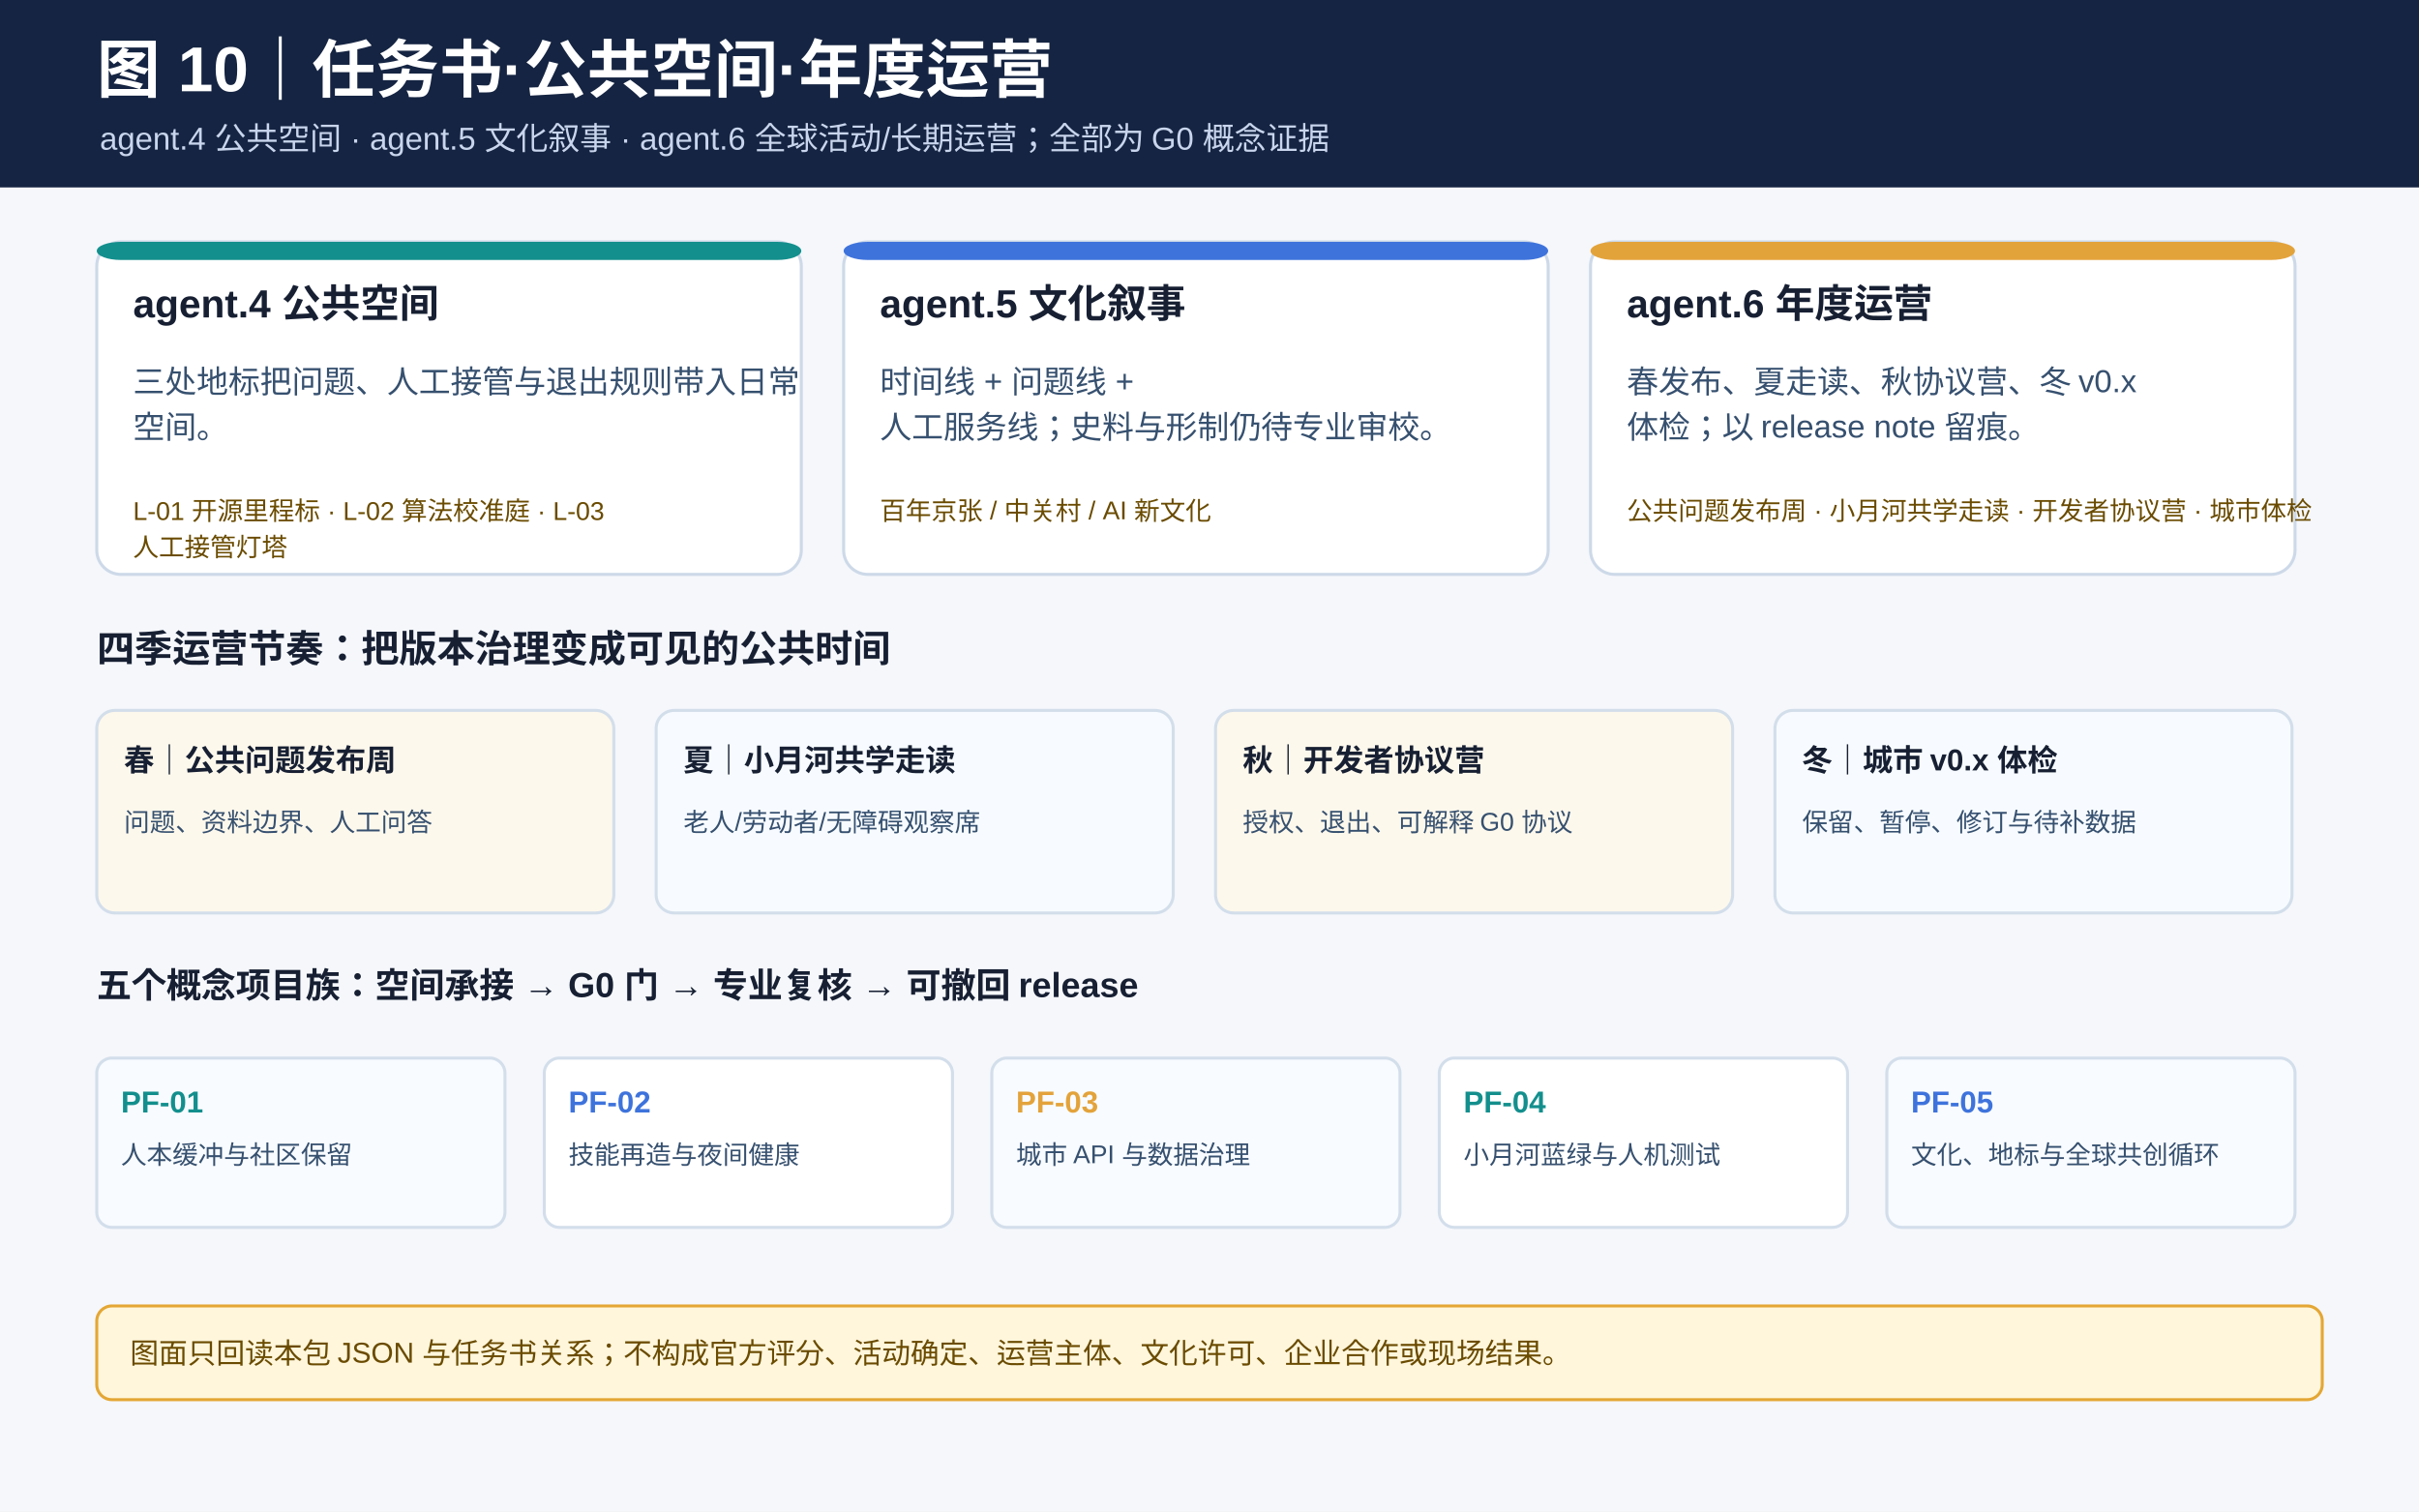
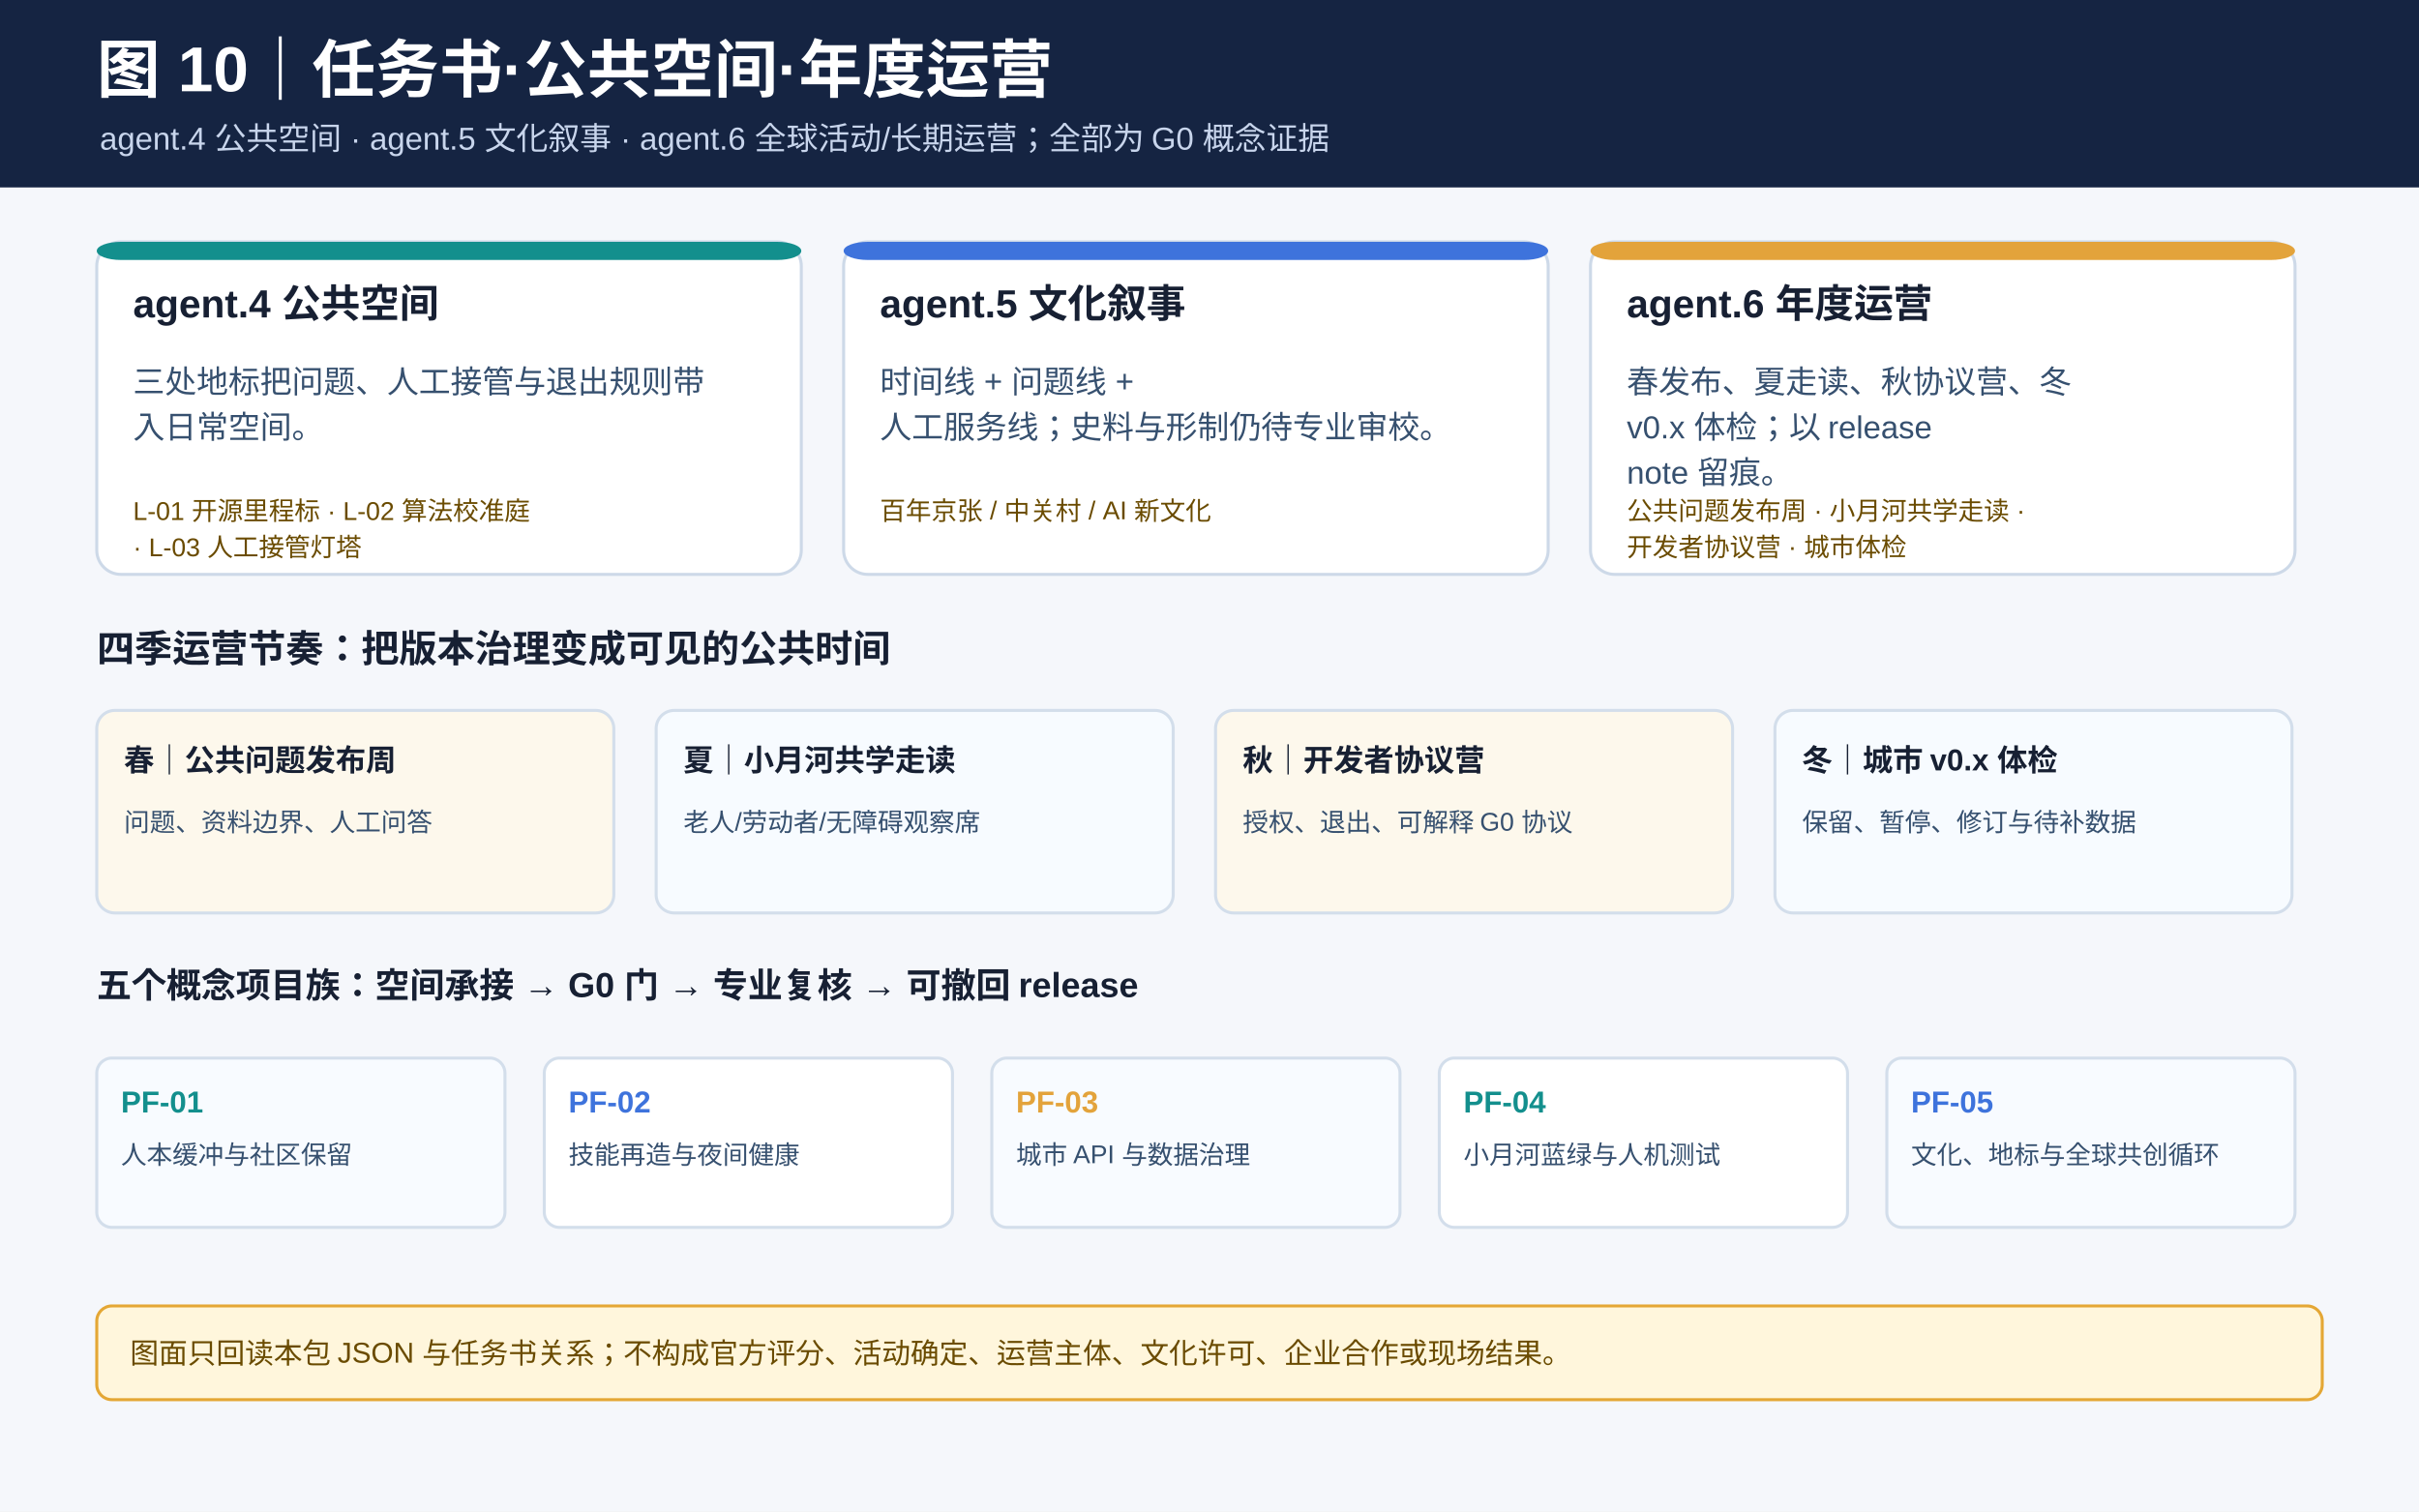
<svg xmlns="http://www.w3.org/2000/svg" width="1600" height="1000" viewBox="0 0 1600 1000" role="img" aria-labelledby="title desc">
  <rect width="1600" height="1000" fill="#f5f7fb" />
  <rect x="0" y="0" width="1600" height="124" rx="0" fill="#152442" stroke="none" stroke-width="2" />
  <text x="64" y="61" fill="#ffffff" font-family="Arial Unicode MS,Arial,sans-serif" font-size="42" font-weight="700" text-anchor="start">
    <tspan x="64" dy="0">图 10｜任务书·公共空间·年度运营</tspan>
  </text>
  <text x="66" y="99" fill="#c8d5ec" font-family="Arial Unicode MS,Arial,sans-serif" font-size="21" font-weight="400" text-anchor="start">
    <tspan x="66" dy="0">agent.4 公共空间 · agent.5 文化叙事 · agent.6 全球活动/长期运营；全部为 G0 概念证据</tspan>
  </text>
  <rect x="64" y="160" width="466" height="220" rx="16" fill="#ffffff" stroke="#cdd9e8" stroke-width="2" />
  <rect x="64" y="160" width="466" height="12" rx="16" fill="#138f8d" stroke="none" stroke-width="2" />
  <text x="88" y="210" fill="#172033" font-family="Arial,sans-serif" font-size="26" font-weight="700" text-anchor="start">
    <tspan x="88" dy="0">agent.4 公共空间</tspan>
  </text>
  <text x="88" y="260" fill="#36506f" font-family="Arial,sans-serif" font-size="21" font-weight="400" text-anchor="start">
-     <tspan x="88" dy="0">三处地标把问题、人工接管与退出规则带入日常</tspan>
-     <tspan x="88" dy="30">空间。</tspan>
+     <tspan x="88" dy="0">三处地标把问题、人工接管与退出规则带</tspan>
+     <tspan x="88" dy="30">入日常空间。</tspan>
  </text>
  <text x="88" y="344" fill="#6a4b00" font-family="Arial,sans-serif" font-size="17" font-weight="400" text-anchor="start">
-     <tspan x="88" dy="0">L-01 开源里程标 · L-02 算法校准庭 · L-03</tspan>
-     <tspan x="88" dy="24">人工接管灯塔</tspan>
+     <tspan x="88" dy="0">L-01 开源里程标 · L-02 算法校准庭</tspan>
+     <tspan x="88" dy="24">· L-03 人工接管灯塔</tspan>
  </text>
  <rect x="558" y="160" width="466" height="220" rx="16" fill="#ffffff" stroke="#cdd9e8" stroke-width="2" />
  <rect x="558" y="160" width="466" height="12" rx="16" fill="#3e73dc" stroke="none" stroke-width="2" />
  <text x="582" y="210" fill="#172033" font-family="Arial,sans-serif" font-size="26" font-weight="700" text-anchor="start">
    <tspan x="582" dy="0">agent.5 文化叙事</tspan>
  </text>
  <text x="582" y="260" fill="#36506f" font-family="Arial,sans-serif" font-size="21" font-weight="400" text-anchor="start">
    <tspan x="582" dy="0">时间线 + 问题线 +</tspan>
    <tspan x="582" dy="30">人工服务线；史料与形制仍待专业审校。</tspan>
  </text>
  <text x="582" y="344" fill="#6a4b00" font-family="Arial,sans-serif" font-size="17" font-weight="400" text-anchor="start">
    <tspan x="582" dy="0">百年京张 / 中关村 / AI 新文化</tspan>
  </text>
  <rect x="1052" y="160" width="466" height="220" rx="16" fill="#ffffff" stroke="#cdd9e8" stroke-width="2" />
  <rect x="1052" y="160" width="466" height="12" rx="16" fill="#e3a33b" stroke="none" stroke-width="2" />
  <text x="1076" y="210" fill="#172033" font-family="Arial,sans-serif" font-size="26" font-weight="700" text-anchor="start">
    <tspan x="1076" dy="0">agent.6 年度运营</tspan>
  </text>
  <text x="1076" y="260" fill="#36506f" font-family="Arial,sans-serif" font-size="21" font-weight="400" text-anchor="start">
-     <tspan x="1076" dy="0">春发布、夏走读、秋协议营、冬 v0.x</tspan>
-     <tspan x="1076" dy="30">体检；以 release note 留痕。</tspan>
+     <tspan x="1076" dy="0">春发布、夏走读、秋协议营、冬</tspan>
+     <tspan x="1076" dy="30">v0.x 体检；以 release</tspan>
+     <tspan x="1076" dy="30">note 留痕。</tspan>
  </text>
  <text x="1076" y="344" fill="#6a4b00" font-family="Arial,sans-serif" font-size="17" font-weight="400" text-anchor="start">
-     <tspan x="1076" dy="0">公共问题发布周 · 小月河共学走读 · 开发者协议营 · 城市体检</tspan>
+     <tspan x="1076" dy="0">公共问题发布周 · 小月河共学走读 ·</tspan>
+     <tspan x="1076" dy="24">开发者协议营 · 城市体检</tspan>
  </text>
  <text x="64" y="438" fill="#172033" font-family="Arial,sans-serif" font-size="25" font-weight="700" text-anchor="start">
    <tspan x="64" dy="0">四季运营节奏：把版本治理变成可见的公共时间</tspan>
  </text>
  <rect x="64" y="470" width="342" height="134" rx="12" fill="#fdf8ec" stroke="#d3deeb" stroke-width="2" />
  <text x="82" y="510" fill="#172033" font-family="Arial,sans-serif" font-size="20" font-weight="700" text-anchor="start">
    <tspan x="82" dy="0">春｜公共问题发布周</tspan>
  </text>
  <text x="82" y="550" fill="#36506f" font-family="Arial,sans-serif" font-size="17" font-weight="400" text-anchor="start">
    <tspan x="82" dy="0">问题、资料边界、人工问答</tspan>
  </text>
  <rect x="434" y="470" width="342" height="134" rx="12" fill="#f7fbff" stroke="#d3deeb" stroke-width="2" />
  <text x="452" y="510" fill="#172033" font-family="Arial,sans-serif" font-size="20" font-weight="700" text-anchor="start">
    <tspan x="452" dy="0">夏｜小月河共学走读</tspan>
  </text>
  <text x="452" y="550" fill="#36506f" font-family="Arial,sans-serif" font-size="17" font-weight="400" text-anchor="start">
    <tspan x="452" dy="0">老人/劳动者/无障碍观察席</tspan>
  </text>
  <rect x="804" y="470" width="342" height="134" rx="12" fill="#fdf8ec" stroke="#d3deeb" stroke-width="2" />
  <text x="822" y="510" fill="#172033" font-family="Arial,sans-serif" font-size="20" font-weight="700" text-anchor="start">
    <tspan x="822" dy="0">秋｜开发者协议营</tspan>
  </text>
  <text x="822" y="550" fill="#36506f" font-family="Arial,sans-serif" font-size="17" font-weight="400" text-anchor="start">
    <tspan x="822" dy="0">授权、退出、可解释 G0 协议</tspan>
  </text>
  <rect x="1174" y="470" width="342" height="134" rx="12" fill="#f7fbff" stroke="#d3deeb" stroke-width="2" />
  <text x="1192" y="510" fill="#172033" font-family="Arial,sans-serif" font-size="20" font-weight="700" text-anchor="start">
    <tspan x="1192" dy="0">冬｜城市 v0.x 体检</tspan>
  </text>
  <text x="1192" y="550" fill="#36506f" font-family="Arial,sans-serif" font-size="17" font-weight="400" text-anchor="start">
    <tspan x="1192" dy="0">保留、暂停、修订与待补数据</tspan>
  </text>
  <text x="64" y="660" fill="#172033" font-family="Arial,sans-serif" font-size="23" font-weight="700" text-anchor="start">
    <tspan x="64" dy="0">五个概念项目族：空间承接 → G0 门 → 专业复核 → 可撤回 release</tspan>
  </text>
  <rect x="64" y="700" width="270" height="112" rx="10" fill="#f8fbff" stroke="#d3deeb" stroke-width="2" />
  <text x="80" y="736" fill="#138f8d" font-family="Arial,sans-serif" font-size="20" font-weight="700" text-anchor="start">
    <tspan x="80" dy="0">PF-01</tspan>
  </text>
  <text x="80" y="770" fill="#36506f" font-family="Arial,sans-serif" font-size="17" font-weight="400" text-anchor="start">
    <tspan x="80" dy="0">人本缓冲与社区保留</tspan>
  </text>
  <rect x="360" y="700" width="270" height="112" rx="10" fill="#ffffff" stroke="#d3deeb" stroke-width="2" />
  <text x="376" y="736" fill="#3e73dc" font-family="Arial,sans-serif" font-size="20" font-weight="700" text-anchor="start">
    <tspan x="376" dy="0">PF-02</tspan>
  </text>
  <text x="376" y="770" fill="#36506f" font-family="Arial,sans-serif" font-size="17" font-weight="400" text-anchor="start">
    <tspan x="376" dy="0">技能再造与夜间健康</tspan>
  </text>
  <rect x="656" y="700" width="270" height="112" rx="10" fill="#f8fbff" stroke="#d3deeb" stroke-width="2" />
  <text x="672" y="736" fill="#e3a33b" font-family="Arial,sans-serif" font-size="20" font-weight="700" text-anchor="start">
    <tspan x="672" dy="0">PF-03</tspan>
  </text>
  <text x="672" y="770" fill="#36506f" font-family="Arial,sans-serif" font-size="17" font-weight="400" text-anchor="start">
    <tspan x="672" dy="0">城市 API 与数据治理</tspan>
  </text>
  <rect x="952" y="700" width="270" height="112" rx="10" fill="#ffffff" stroke="#d3deeb" stroke-width="2" />
  <text x="968" y="736" fill="#138f8d" font-family="Arial,sans-serif" font-size="20" font-weight="700" text-anchor="start">
    <tspan x="968" dy="0">PF-04</tspan>
  </text>
  <text x="968" y="770" fill="#36506f" font-family="Arial,sans-serif" font-size="17" font-weight="400" text-anchor="start">
    <tspan x="968" dy="0">小月河蓝绿与人机测试</tspan>
  </text>
  <rect x="1248" y="700" width="270" height="112" rx="10" fill="#f8fbff" stroke="#d3deeb" stroke-width="2" />
  <text x="1264" y="736" fill="#3e73dc" font-family="Arial,sans-serif" font-size="20" font-weight="700" text-anchor="start">
    <tspan x="1264" dy="0">PF-05</tspan>
  </text>
  <text x="1264" y="770" fill="#36506f" font-family="Arial,sans-serif" font-size="17" font-weight="400" text-anchor="start">
    <tspan x="1264" dy="0">文化、地标与全球共创循环</tspan>
  </text>
  <rect x="64" y="864" width="1472" height="62" rx="10" fill="#fff6dc" stroke="#e4a735" stroke-width="2" />
  <text x="86" y="902" fill="#6a4b00" font-family="Arial,sans-serif" font-size="19" font-weight="400" text-anchor="start">
    <tspan x="86" dy="0">图面只回读本包 JSON 与任务书关系；不构成官方评分、活动确定、运营主体、文化许可、企业合作或现场结果。</tspan>
  </text>
</svg>
